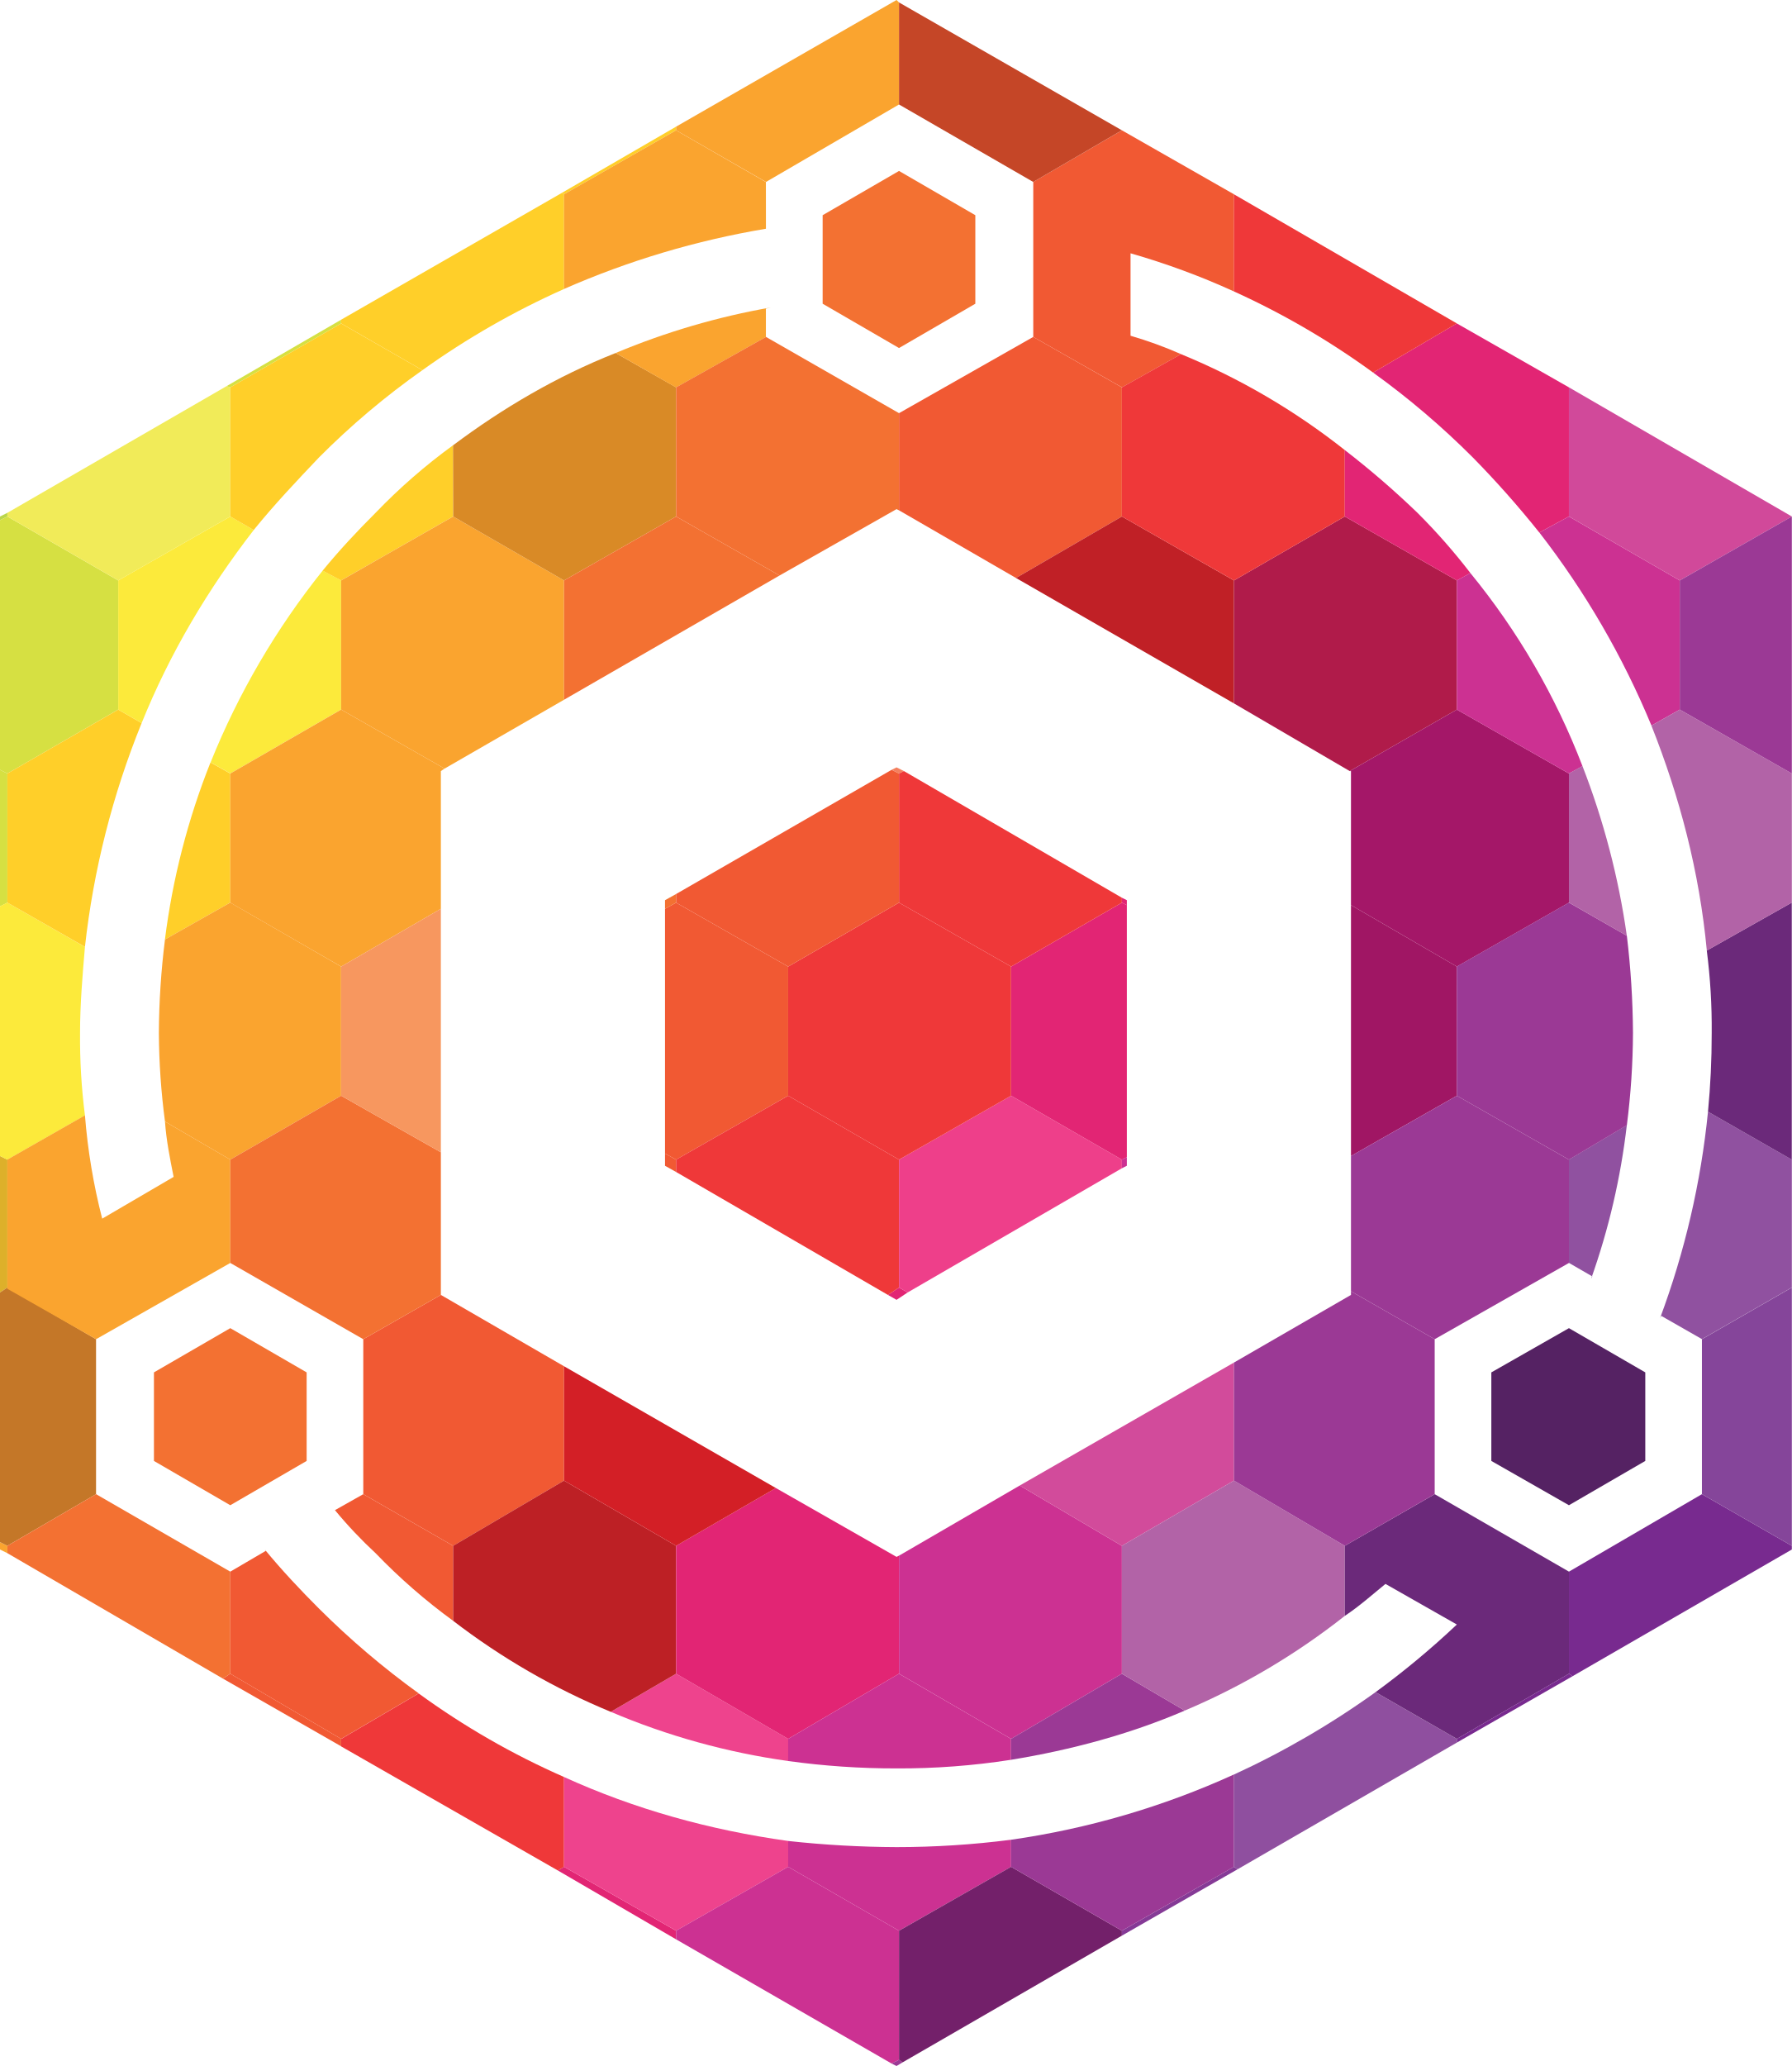
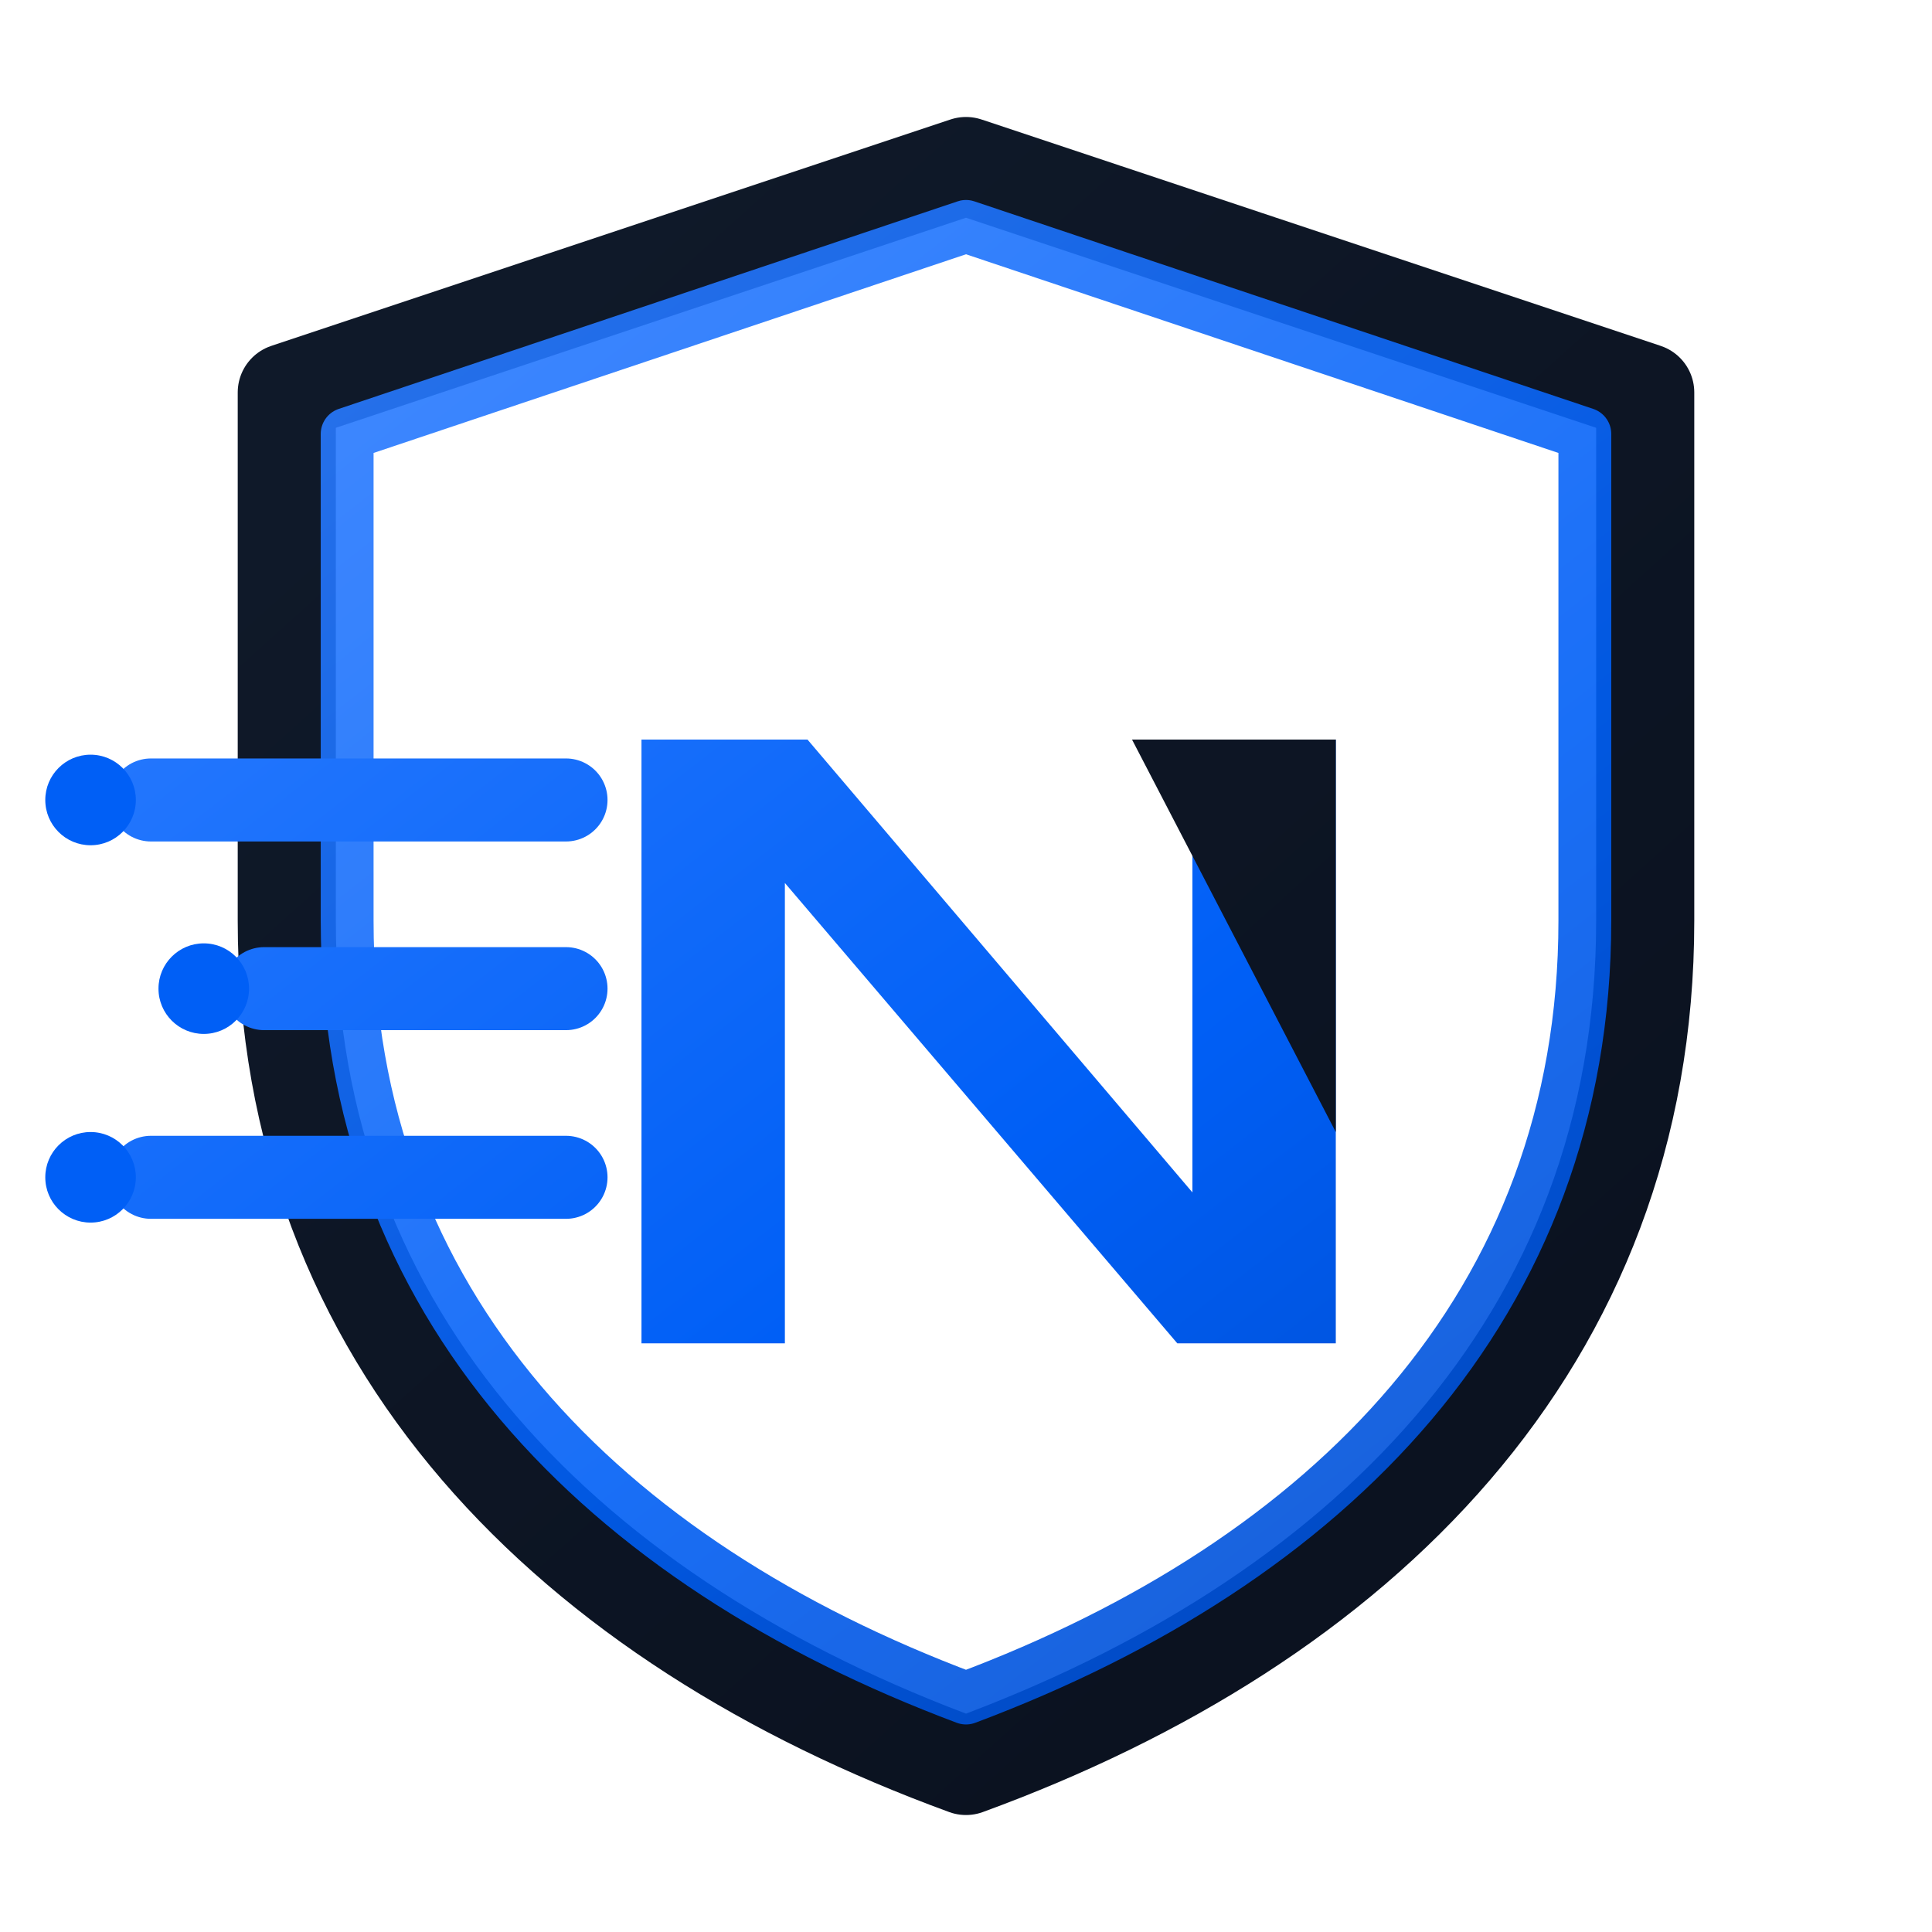
- <svg xmlns="http://www.w3.org/2000/svg" id="Margin_Guide" data-name="Margin/Guide" viewBox="0 0 815.28 939.78">
+ <svg xmlns="http://www.w3.org/2000/svg" width="512" height="512" viewBox="0 0 512 512" fill="none" role="img" aria-label="NexProxy">
  <defs>
-     <style>.cls-1{fill:#faa42f;}.cls-1,.cls-10,.cls-11,.cls-12,.cls-13,.cls-14,.cls-15,.cls-16,.cls-17,.cls-18,.cls-19,.cls-2,.cls-20,.cls-21,.cls-22,.cls-23,.cls-24,.cls-25,.cls-26,.cls-27,.cls-28,.cls-29,.cls-3,.cls-30,.cls-31,.cls-32,.cls-34,.cls-35,.cls-37,.cls-38,.cls-39,.cls-4,.cls-5,.cls-6,.cls-7,.cls-8,.cls-9{fill-rule:evenodd;}.cls-2{fill:#ddb02a;}.cls-3{fill:#c47728;}.cls-4{fill:#f15933;}.cls-5{fill:#f37132;}.cls-6{fill:#d6e042;}.cls-7{fill:#fcea3b;}.cls-8{fill:#e22574;}.cls-9{fill:#ef3839;}.cls-10{fill:#bbd64b;}.cls-11{fill:#ffcf29;}.cls-12{fill:#ee438d;}.cls-13{fill:#cc3192;}.cls-14{fill:#bd2025;}.cls-15{fill:#9b3995;}.cls-16{fill:#f1eb59;}.cls-17{fill:#f7975f;}.cls-18{fill:#d31f26;}.cls-19{fill:#73206a;}.cls-20,.cls-33{fill:#853a96;}.cls-21{fill:#d98a26;}.cls-22{fill:#8f4f9f;}.cls-23{fill:#d24b9b;}.cls-24{fill:#b263a7;}.cls-25{fill:#6b297a;}.cls-26{fill:#782a8f;}.cls-27{fill:#a01664;}.cls-28{fill:#c02026;}.cls-29{fill:#9051a0;}.cls-30{fill:#b01b4a;}.cls-31{fill:#c54627;}.cls-32{fill:#a41768;}.cls-34{fill:#d1499a;}.cls-35{fill:#85459a;}.cls-36{fill:#341144;}.cls-37{fill:#ee3f8a;}.cls-38{fill:#f4805f;}.cls-39{fill:#552263;}</style>
+     <linearGradient id="npBlueL" x1="120" y1="70" x2="430" y2="470" gradientUnits="userSpaceOnUse">
+       <stop offset="0" stop-color="#2A7BFF" />
+       <stop offset="0.55" stop-color="#005FF6" />
+       <stop offset="1" stop-color="#0047C4" />
+     </linearGradient>
+     <linearGradient id="npInkL" x1="150" y1="60" x2="420" y2="360" gradientUnits="userSpaceOnUse">
+       <stop offset="0" stop-color="#0F1929" />
+       <stop offset="1" stop-color="#0B1220" />
+     </linearGradient>
  </defs>
-   <polygon class="cls-1" points="3.36 706.51 3.36 703.16 0 701.48 0 704.84 3.36 706.51" />
-   <polygon class="cls-2" points="0 587.92 3.36 585.68 3.36 527.5 0 525.84 0 587.92" />
-   <polygon class="cls-3" points="0 701.48 3.36 703.16 43.7 679.66 43.7 609.18 3.36 585.68 0 587.92 0 701.48" />
-   <polygon class="cls-4" points="101.42 763.56 104.78 761.34 155.21 790.98 155.21 794.35 101.42 763.56" />
-   <polygon class="cls-5" points="101.42 763.56 104.78 761.34 104.78 714.91 43.7 679.66 3.36 703.16 3.36 706.51 101.42 763.56" />
-   <polygon class="cls-6" points="0 412.28 3.36 410.6 3.36 351.86 0 350.17 0 412.28" />
-   <path class="cls-7" d="M34.87,559.27l3.35,1.66,35.3-20.13a276.66,276.66,0,0,1-2.23-37.48c0-12.88,1.12-26.31,2.23-39.16L38.22,444l-3.35,1.68Z" transform="translate(-34.87 -33.43)" />
-   <path class="cls-1" d="M38.22,619.67l40.35,22.94,61.08-34.69h0v-47L109.94,543.6c.57,8.4,2.25,16.78,3.93,25.17l-32.5,19a274.77,274.77,0,0,1-7.85-47l-35.3,20.13Z" transform="translate(-34.87 -33.43)" />
-   <path class="cls-4" d="M139.65,794.77V748.34h0l16.24-9.51-.55-.55c7.84,9.5,16.24,18.44,24.65,26.84a376.88,376.88,0,0,0,45.38,38.59l-35.3,20.7Zm60.51-81.67,40.9,23.49v34.12a268.07,268.07,0,0,1-35.3-30.77,201.84,201.84,0,0,1-18.49-19.57Z" transform="translate(-34.87 -33.43)" />
-   <polygon class="cls-8" points="307.62 882.17 307.62 878.25 256.63 849.17 253.83 850.85 307.62 882.17" />
-   <path class="cls-9" d="M288.7,884.28l2.8-1.68V841.75a354.12,354.12,0,0,1-66.13-38l-35.3,20.7v3.37Z" transform="translate(-34.87 -33.43)" />
-   <polygon class="cls-10" points="0 236.62 3.36 234.94 3.36 233.27 0 234.94 0 236.62" />
-   <polygon class="cls-6" points="0 350.17 3.36 351.86 53.79 322.77 53.79 264.04 3.36 234.94 0 236.62 0 350.17" />
-   <path class="cls-11" d="M38.22,444l35.3,20.13A382.56,382.56,0,0,1,99.31,362.35l-10.65-6.14L38.22,385.29Zm71.72,16.78L139.65,444V385.29l-9-5.05a328,328,0,0,0-20.74,80.57Z" transform="translate(-34.87 -33.43)" />
-   <path class="cls-1" d="M109.94,543.6l29.71,17.33,50.42-29.08V473.11L139.65,444l-29.71,16.78a355.24,355.24,0,0,0-2.79,42.51,319,319,0,0,0,2.79,40.28Z" transform="translate(-34.87 -33.43)" />
-   <polygon class="cls-4" points="165.29 609.18 200.59 589.03 200.59 589.03 256.63 621.48 256.63 673.5 206.2 703.16 165.29 679.66 165.29 609.18 165.29 609.18" />
-   <path class="cls-12" d="M291.5,882.6l51,29.08,51-29.08V870.85c-35.87-5-70.05-14.54-102-29.1Zm102-48.12V824.41l-51-29.64-29.71,17.34a318.78,318.78,0,0,0,80.7,22.37Z" transform="translate(-34.87 -33.43)" />
-   <polygon class="cls-5" points="165.29 609.18 200.59 589.03 200.59 524.15 155.21 498.42 104.78 527.5 104.78 574.49 165.29 609.18" />
-   <polygon class="cls-13" points="405.68 938.67 409.05 936.99 409.05 878.25 358.61 849.17 307.62 878.25 307.62 882.17 405.68 938.67" />
-   <path class="cls-14" d="M312.78,812.11l29.71-17.34V736.59l-51-29.66-50.44,29.66v34.12a315.47,315.47,0,0,0,71.72,41.4Z" transform="translate(-34.87 -33.43)" />
-   <polygon class="cls-15" points="410.71 938.11 409.05 936.99 405.68 938.67 407.92 939.78 410.71 938.11" />
-   <polygon class="cls-16" points="3.36 234.94 53.79 264.04 104.78 234.94 104.78 176.2 103.1 175.64 3.36 233.27 3.36 234.94" />
-   <path class="cls-7" d="M88.66,356.21l10.65,6.14c12.88-31.9,30.25-61,51-87.82l-10.65-6.16-51,29.1Zm42,24,9,5.05,50.42-29.08V297.47l-8.4-4.48a346.18,346.18,0,0,0-51,87.25Z" transform="translate(-34.87 -33.43)" />
-   <polygon class="cls-1" points="104.78 410.6 155.21 439.68 200.59 413.39 200.59 350.75 202.28 349.62 155.21 322.77 104.78 351.86 104.78 410.6" />
-   <polygon class="cls-8" points="307.62 761.34 358.61 790.98 409.05 761.34 409.05 707.64 407.92 708.19 353.01 676.87 307.62 703.16 307.62 761.34" />
-   <polygon class="cls-17" points="155.21 498.42 200.59 524.15 200.59 413.39 155.21 439.68 155.21 498.42" />
-   <path class="cls-13" d="M393.48,882.6l50.43,29.08,51-29.08V870.29a407,407,0,0,1-52.12,3.35,467.31,467.31,0,0,1-49.3-2.79ZM494.9,833.92v-9.51l-51-29.64-50.43,29.64v10.07a354.19,354.19,0,0,0,49.3,3.36,327.74,327.74,0,0,0,52.12-3.92Z" transform="translate(-34.87 -33.43)" />
-   <polygon class="cls-18" points="256.63 673.5 307.62 703.16 353.01 676.87 256.63 621.48 256.63 673.5" />
-   <polygon class="cls-19" points="409.05 936.99 410.71 938.11 510.45 880.49 510.45 878.25 460.04 849.17 409.05 878.25 409.05 936.99" />
-   <polygon class="cls-6" points="103.1 175.64 104.78 176.2 155.21 147.12 155.21 145.43 103.1 175.64" />
-   <path class="cls-11" d="M139.65,268.37l10.65,6.16c9.51-11.75,19.61-22.37,29.69-33a354.17,354.17,0,0,1,47.07-39.72l-37-21.25-50.42,29.08Zm42,24.62,8.4,4.48,51-29.1V235.94a265.09,265.09,0,0,0-35.3,30.76c-8.4,8.38-16.24,16.76-24.09,26.29Z" transform="translate(-34.87 -33.43)" />
-   <polygon class="cls-1" points="155.21 322.77 202.28 349.62 256.63 318.3 256.63 264.04 206.2 234.94 155.21 264.04 155.21 322.77" />
-   <polygon class="cls-20" points="563.13 850.27 561.44 849.17 510.45 878.25 510.45 880.49 563.13 850.27" />
-   <polygon class="cls-13" points="409.05 761.34 460.04 790.98 510.45 761.34 510.45 703.16 463.96 675.74 409.05 707.64 409.05 761.34" />
-   <path class="cls-15" d="M494.9,882.6l50.42,29.08,51-29.08v-42A372.07,372.07,0,0,1,494.9,870.29Zm79-71.05-28.58-16.78L494.9,824.41v9.51c27.46-4.48,54.34-11.75,79-22.37Z" transform="translate(-34.87 -33.43)" />
-   <path class="cls-11" d="M190.07,180.55l37,21.25a367.86,367.86,0,0,1,64.44-36.92V121.81l-1.13-.56-100.3,57.61Z" transform="translate(-34.87 -33.43)" />
-   <path class="cls-21" d="M241.06,268.37l50.44,29.1,51-29.1V209.63L315,194c-26.9,10.64-51.55,25.18-74,42Z" transform="translate(-34.87 -33.43)" />
-   <path class="cls-22" d="M596.31,882.6l1.68,1.11,99.74-57.61v-1.69l-37-21.25a388.1,388.1,0,0,1-64.44,37.48Z" transform="translate(-34.87 -33.43)" />
-   <polygon class="cls-5" points="354.69 261.78 307.62 234.94 256.63 264.04 256.63 318.3 354.69 261.78" />
-   <polygon class="cls-23" points="463.96 675.74 510.45 703.16 561.44 673.5 561.44 619.8 463.96 675.74" />
-   <path class="cls-24" d="M545.32,794.77l28.58,16.78a316.23,316.23,0,0,0,72.84-43.08V736.59l-50.43-29.66-51,29.66Z" transform="translate(-34.87 -33.43)" />
-   <polygon class="cls-11" points="255.5 87.82 256.63 88.38 307.62 59.27 307.62 57.61 255.5 87.82" />
-   <path class="cls-1" d="M315,194l27.46,15.67,40.89-22.94V173.83l2.25-.55A331.19,331.19,0,0,0,315,194Zm68.35-77.76L342.49,92.71l-51,29.1v43.07a387.55,387.55,0,0,1,91.88-27.4Z" transform="translate(-34.87 -33.43)" />
-   <path class="cls-25" d="M660.75,803.16l37,21.25,51-29.64V748.34L687.65,713.1l-40.91,23.49v31.88c6.74-4.48,12.33-9.51,18.51-14.55l32.48,18.47a383.38,383.38,0,0,1-37,30.77Z" transform="translate(-34.87 -33.43)" />
-   <polygon class="cls-26" points="715.54 762.45 713.86 761.34 662.87 790.98 662.87 792.66 715.54 762.45" />
-   <polygon class="cls-5" points="307.62 234.94 354.69 261.78 407.92 231.59 409.05 232.14 409.05 187.94 348.52 153.26 307.62 176.2 307.62 234.94" />
-   <polygon class="cls-15" points="561.44 673.5 611.88 703.16 652.78 679.66 652.78 609.18 614.69 587.37 614.69 589.03 561.44 619.8 561.44 673.5" />
-   <polygon class="cls-1" points="307.62 59.27 348.52 82.77 409.05 47.53 409.05 47.53 409.05 1.11 407.92 0 307.62 57.61 307.62 59.27" />
-   <polygon class="cls-4" points="409.05 232.14 409.05 187.94 409.05 187.94 470.12 153.26 470.12 153.26 510.45 176.2 510.45 234.94 462.27 262.91 409.05 232.14" />
-   <polygon class="cls-26" points="713.86 761.34 715.54 762.45 815.28 704.84 815.28 703.16 774.37 679.66 713.86 714.91 713.86 761.34" />
-   <polygon class="cls-27" points="614.69 525.84 662.87 498.42 662.87 439.68 614.69 411.71 614.69 525.84" />
-   <polygon class="cls-28" points="561.44 319.96 561.44 264.04 510.45 234.94 462.27 262.91 561.44 319.96" />
-   <polygon class="cls-15" points="614.69 587.37 652.78 609.18 652.78 609.18 713.86 574.49 713.86 527.5 662.87 498.42 614.69 525.84 614.69 587.37" />
-   <path class="cls-4" d="M505,116.2l40.33-23.49,51,29.1V166a337.81,337.81,0,0,0-47.07-17.35v37.5a187,187,0,0,1,23,8.38l-26.9,15.1L505,186.69V116.2Z" transform="translate(-34.87 -33.43)" />
-   <path class="cls-29" d="M755.46,623a17.58,17.58,0,0,0,2.24-5.61,17.58,17.58,0,0,1-2.24,5.61Zm3.35-7.85a319.17,319.17,0,0,0,16.26-69.91l-26.35,15.65v47h0l10.66,6.16Zm50.43,27.42,40.91-23.5V560.93L812,539.12a375.54,375.54,0,0,1-21.85,94l.58-1.13Z" transform="translate(-34.87 -33.43)" />
-   <polygon class="cls-30" points="614.12 350.75 662.87 322.77 662.87 264.04 611.88 234.94 561.44 264.04 561.44 319.96 614.12 350.75" />
-   <polygon class="cls-31" points="470.12 82.77 510.45 59.27 409.05 1.11 409.05 47.53 470.12 82.77" />
-   <polygon class="cls-32" points="614.69 411.71 662.87 439.68 713.86 410.6 713.86 351.86 662.87 322.77 614.12 350.75 614.69 350.75 614.69 411.71" />
-   <path class="cls-9" d="M545.32,268.37l51,29.1,50.43-29.1V238.16a309.73,309.73,0,0,0-74.52-43.63l-26.9,15.1Z" transform="translate(-34.87 -33.43)" />
-   <path class="cls-15" d="M697.73,531.85l51,29.08,26.35-15.65a341,341,0,0,0,2.79-42,387.14,387.14,0,0,0-2.79-44.2L748.72,444l-51,29.08Z" transform="translate(-34.87 -33.43)" />
-   <path class="cls-25" d="M812,539.12l38.12,21.81h0V444h0l-38.67,21.81a274.85,274.85,0,0,1,2.24,37.48c0,12.3-.56,24.05-1.69,35.8Z" transform="translate(-34.87 -33.43)" />
-   <path class="cls-8" d="M646.74,268.37l51,29.1,6.16-3.37a278.52,278.52,0,0,0-24.09-27.4,397.62,397.62,0,0,0-33.06-28.54Zm88.53,7.29,13.45-7.29V209.63l-51-29.08-38.09,22.36A368.08,368.08,0,0,1,705,241.52a442.9,442.9,0,0,1,30.25,34.14Z" transform="translate(-34.87 -33.43)" />
-   <polygon class="cls-26" points="815.28 585.68 815.28 586.24 815.28 527.5 815.28 527.5 815.28 585.68" />
-   <path class="cls-13" d="M697.73,356.21l51,29.08,6.16-3.37a318.58,318.58,0,0,0-51-87.82l-6.16,3.37Zm88.53,7.27,12.9-7.27V297.47l-50.44-29.1-13.45,7.29a380.82,380.82,0,0,1,51,87.82Z" transform="translate(-34.87 -33.43)" />
-   <path class="cls-9" d="M659.64,202.91l38.09-22.36L596.31,121.81V166a360.22,360.22,0,0,1,63.33,36.91Z" transform="translate(-34.87 -33.43)" />
-   <path class="cls-24" d="M748.72,444l26.35,15.09a347.44,347.44,0,0,0-20.19-77.2l-6.16,3.37Zm62.76,21.81L850.15,444V385.29l-51-29.08-12.9,7.27c12.9,32.45,21.85,66.56,25.22,102.36Z" transform="translate(-34.87 -33.43)" />
-   <rect class="cls-33" x="815.28" y="351.86" height="58.74" />
-   <polygon class="cls-34" points="713.86 234.94 764.29 264.04 815.28 234.94 713.86 176.2 713.86 234.94" />
-   <polygon class="cls-15" points="764.29 322.77 815.28 351.86 815.28 351.86 815.28 234.94 815.28 234.94 764.29 264.04 764.29 322.77" />
-   <polygon class="cls-35" points="774.37 679.66 815.28 703.16 815.28 703.16 815.28 586.24 815.28 585.68 774.37 609.18 774.37 679.66" />
-   <rect class="cls-36" x="815.28" y="703.16" height="1.68" />
-   <polygon class="cls-4" points="302.58 524.71 307.62 527.5 307.62 533.11 302.58 530.29 302.58 524.71" />
-   <polygon class="cls-4" points="302.58 413.39 307.62 410.6 358.61 439.68 358.61 498.42 307.62 527.5 302.58 524.71 302.58 413.39" />
-   <polygon class="cls-8" points="412.97 587.92 409.05 585.68 404 589.03 407.92 591.27 412.97 587.92" />
-   <polygon class="cls-9" points="404 589.03 409.05 585.68 409.05 527.5 358.61 498.42 307.62 527.5 307.62 533.11 404 589.03" />
-   <polygon class="cls-37" points="409.05 585.68 412.97 587.92 510.45 531.42 510.45 527.5 460.04 498.42 409.05 527.5 409.05 585.68" />
-   <polygon class="cls-9" points="358.61 498.42 409.05 527.5 460.04 498.42 460.04 439.68 409.05 410.6 358.61 439.68 358.61 498.42" />
-   <polygon class="cls-8" points="460.04 498.42 510.45 527.5 512.71 526.39 512.71 411.71 510.45 410.6 460.04 439.68 460.04 498.42" />
-   <polygon class="cls-13" points="512.71 526.39 510.45 527.5 510.45 531.42 512.71 530.29 512.71 526.39" />
-   <polygon class="cls-5" points="302.58 413.39 307.62 410.6 307.62 406.67 302.58 409.47 302.58 413.39" />
-   <polygon class="cls-4" points="307.62 410.6 307.62 406.67 405.68 350.17 409.05 351.86 409.05 410.6 358.61 439.68 307.62 410.6" />
-   <polygon class="cls-38" points="411.29 350.75 409.05 351.86 405.68 350.17 407.92 349.06 411.29 350.75" />
-   <polygon class="cls-9" points="409.05 410.6 460.04 439.68 510.45 410.6 510.45 408.36 411.29 350.75 409.05 351.86 409.05 410.6" />
-   <polygon class="cls-8" points="510.45 410.6 512.71 411.71 512.71 409.47 510.45 408.36 510.45 410.6" />
-   <polygon class="cls-5" points="374.3 138.16 409.05 158.31 443.77 138.16 443.77 97.89 409.05 77.76 374.3 97.89 374.3 138.16" />
-   <polygon class="cls-39" points="678.55 664.55 713.86 684.7 748.6 664.55 748.6 624.27 713.86 604.15 678.55 624.27 678.55 664.55" />
-   <polygon class="cls-5" points="70.04 664.55 104.78 684.7 139.52 664.55 139.52 624.27 104.78 604.15 70.04 624.27 70.04 664.55" />
+   <path d="M256 44 L436 104 V244 C436 356 360 430 256 468 C152 430 76 356 76 244 V104 Z" fill="none" stroke="url(#npInkL)" stroke-width="26" stroke-linejoin="round" />
+   <path d="M256 60 L420 115 V244 C420 346 352 414 256 450 C160 414 92 346 92 244 V115 Z" fill="none" stroke="url(#npBlueL)" stroke-width="14" stroke-linejoin="round" opacity="0.9" />
+   <g stroke="url(#npBlueL)" stroke-width="22" stroke-linecap="round">
+     <line x1="40" y1="212" x2="150" y2="212" />
+     <line x1="70" y1="262" x2="150" y2="262" />
+     <line x1="40" y1="312" x2="150" y2="312" />
+   </g>
+   <g fill="#005FF6">
+     <circle cx="24" cy="212" r="12" />
+     <circle cx="54" cy="262" r="12" />
+     <circle cx="24" cy="312" r="12" />
+   </g>
+   <path d="M170 356 V196 H214 L316 316 V196 H354 V356 H312 L208 234 V356 Z" fill="url(#npBlueL)" />
+   <path d="M300 196 H354 V300 Z" fill="url(#npInkL)" />
</svg>
